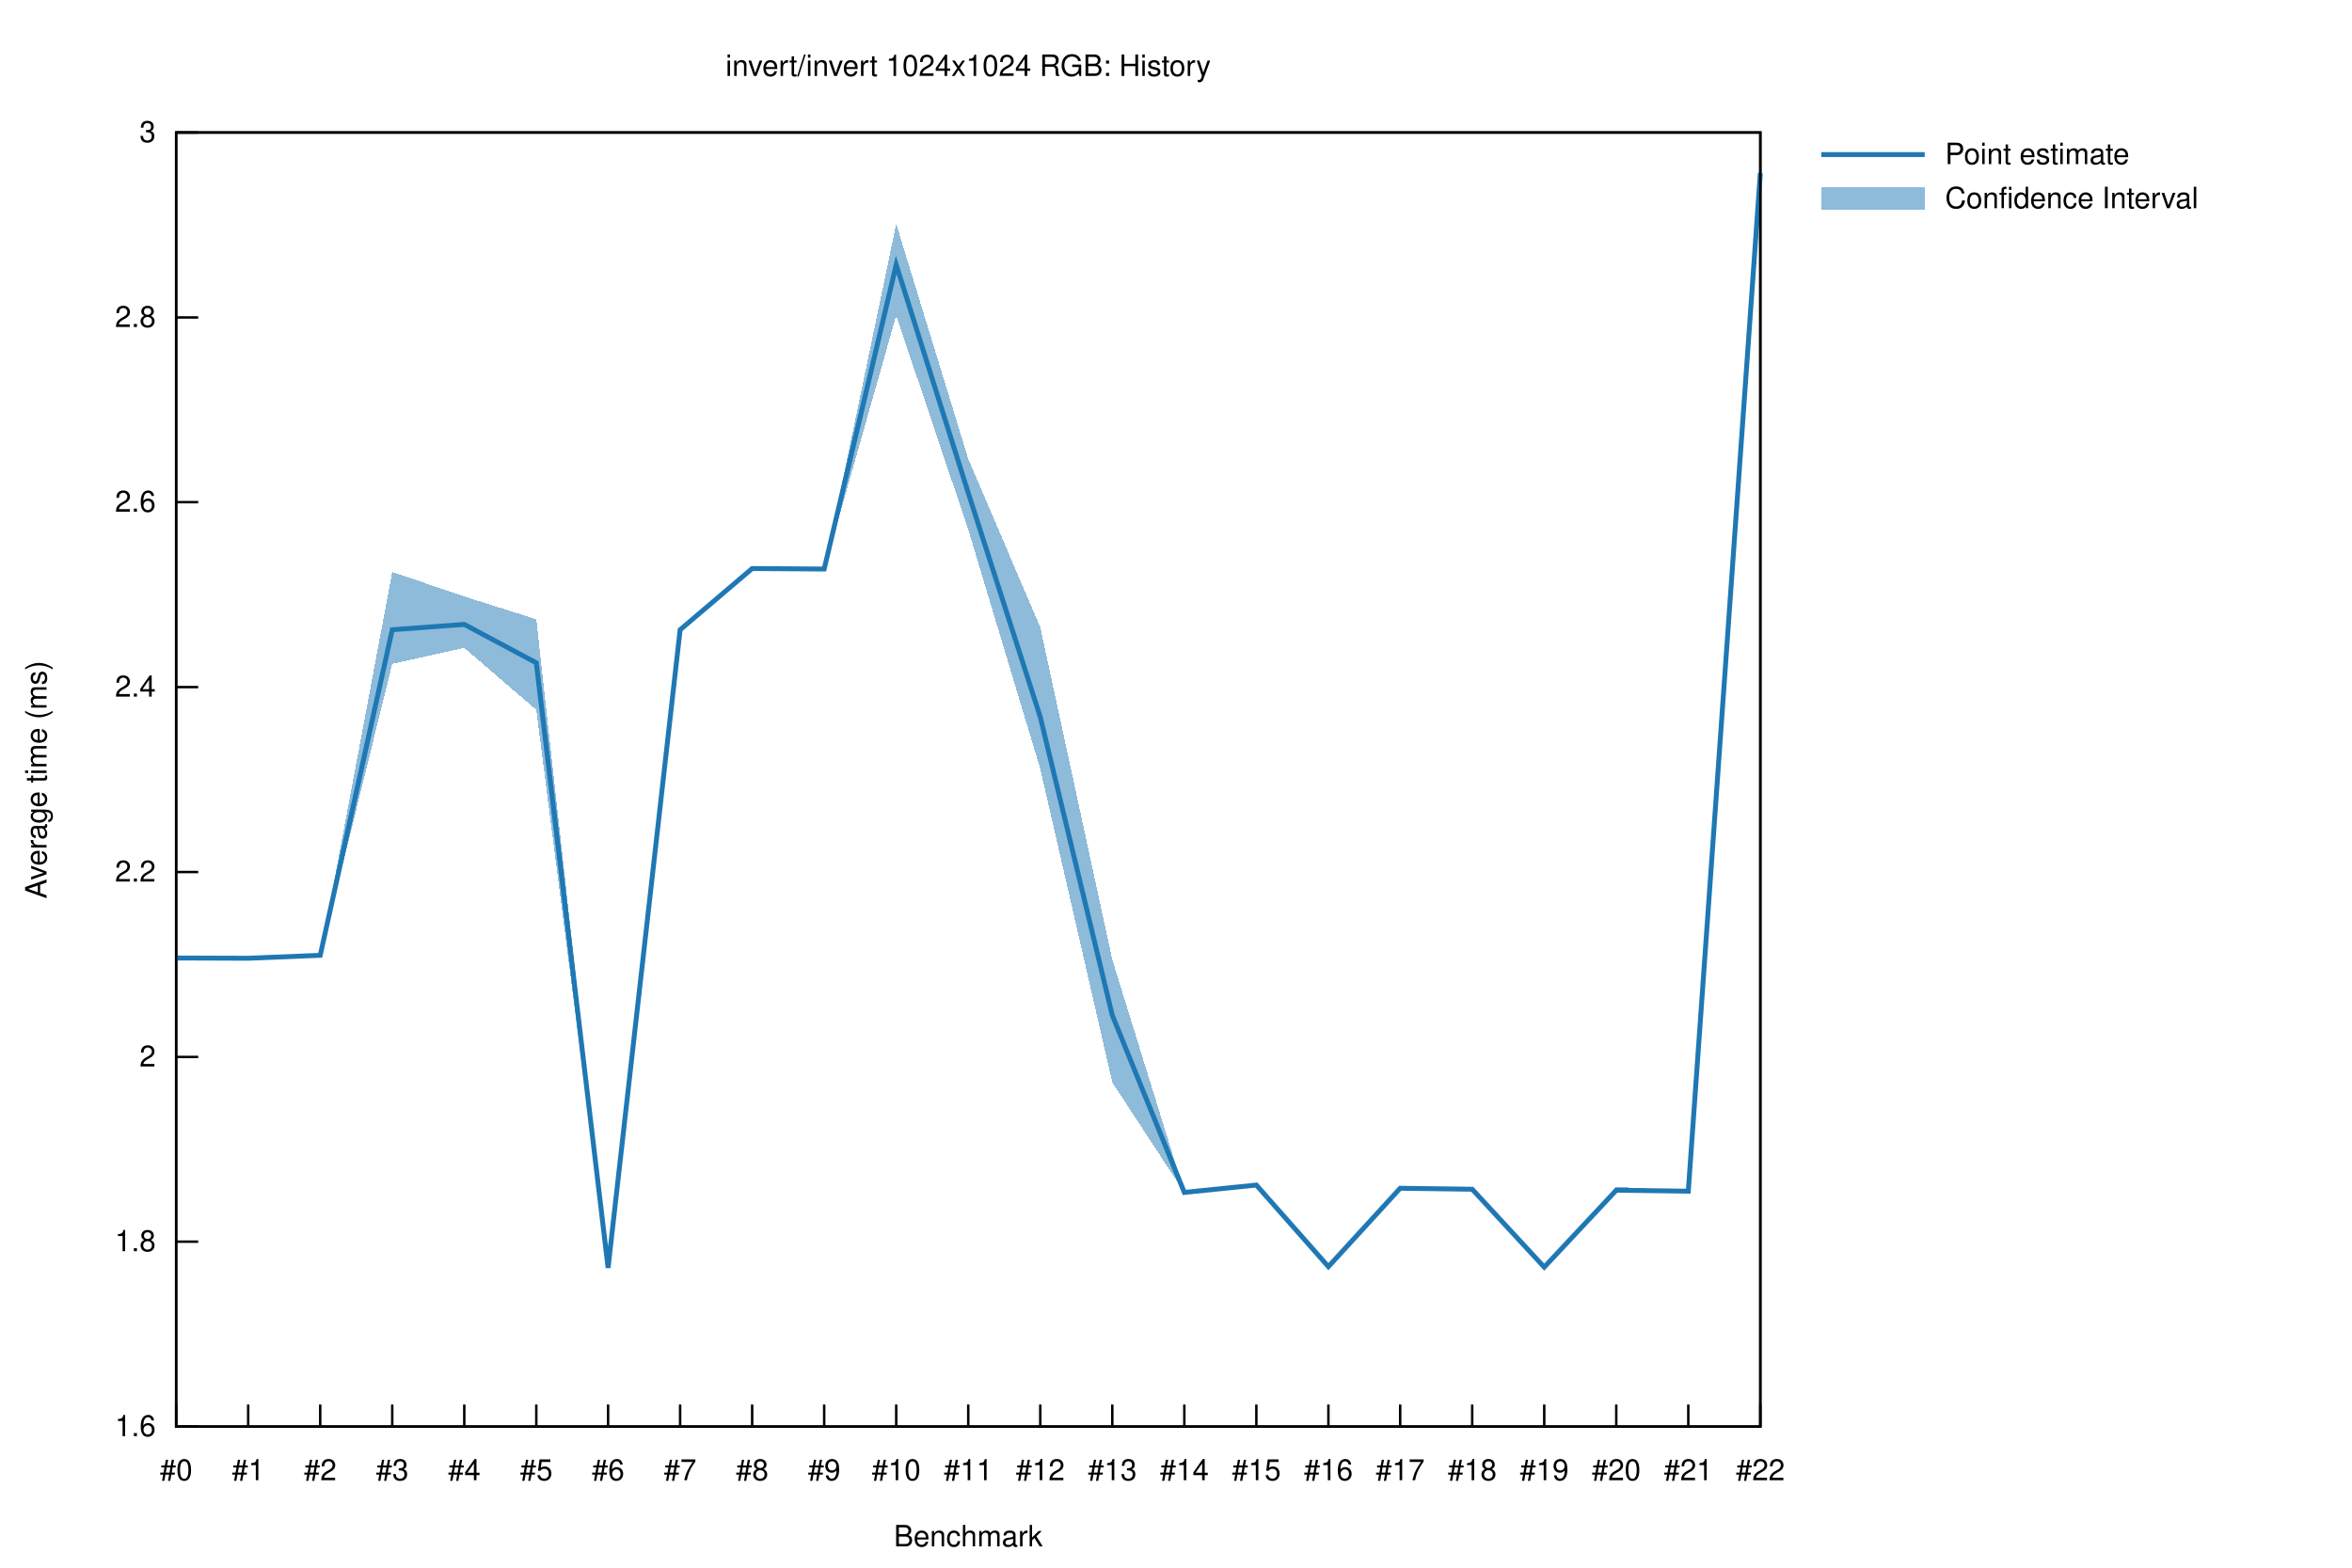
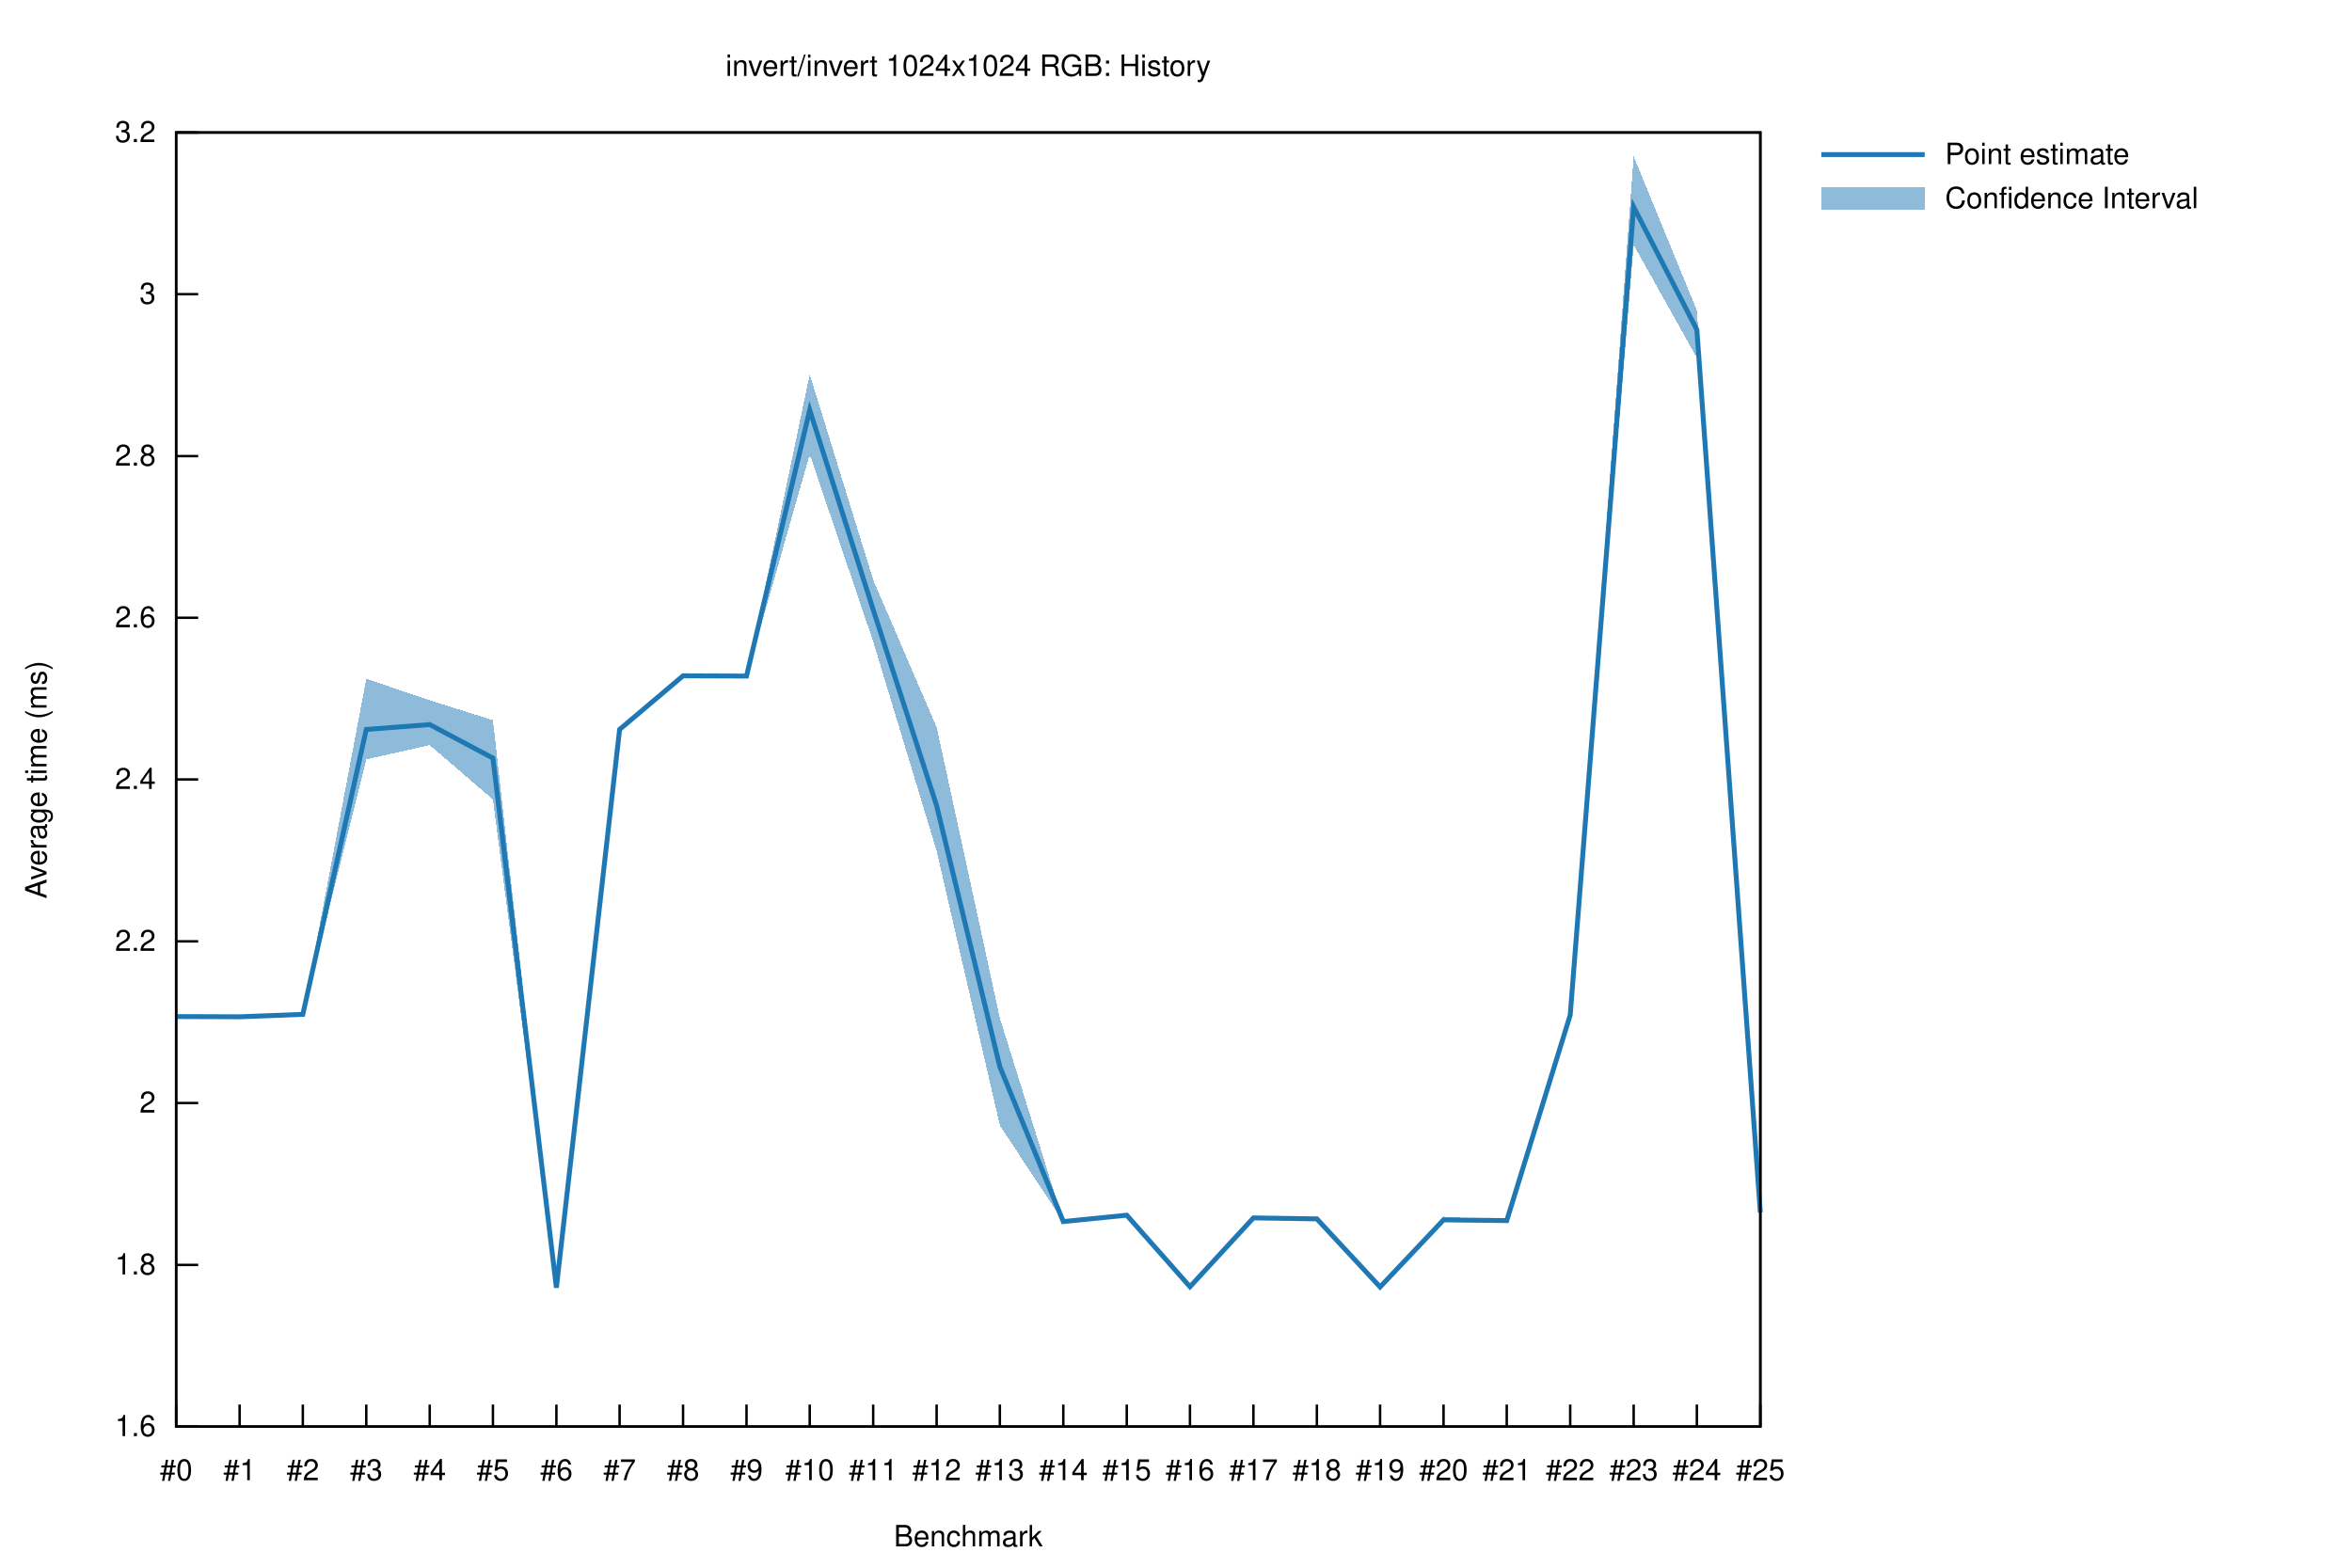
<svg xmlns="http://www.w3.org/2000/svg" xmlns:xlink="http://www.w3.org/1999/xlink" viewBox="0 0 960 640">
  <g id="gnuplot_canvas">
    <rect x="0" y="0" width="960" height="640" fill="none" />
    <defs>
      <circle id="gpDot" r="0.5" stroke-width="0.5" stroke="currentColor" />
      <path id="gpPt0" stroke-width="0.222" stroke="currentColor" d="M-1,0 h2 M0,-1 v2" />
      <path id="gpPt1" stroke-width="0.222" stroke="currentColor" d="M-1,-1 L1,1 M1,-1 L-1,1" />
      <path id="gpPt2" stroke-width="0.222" stroke="currentColor" d="M-1,0 L1,0 M0,-1 L0,1 M-1,-1 L1,1 M-1,1 L1,-1" />
      <rect id="gpPt3" stroke-width="0.222" stroke="currentColor" x="-1" y="-1" width="2" height="2" />
      <rect id="gpPt4" stroke-width="0.222" stroke="currentColor" fill="currentColor" x="-1" y="-1" width="2" height="2" />
      <circle id="gpPt5" stroke-width="0.222" stroke="currentColor" cx="0" cy="0" r="1" />
      <use xlink:href="#gpPt5" id="gpPt6" fill="currentColor" stroke="none" />
      <path id="gpPt7" stroke-width="0.222" stroke="currentColor" d="M0,-1.33 L-1.33,0.67 L1.33,0.67 z" />
      <use xlink:href="#gpPt7" id="gpPt8" fill="currentColor" stroke="none" />
      <use xlink:href="#gpPt7" id="gpPt9" stroke="currentColor" transform="rotate(180)" />
      <use xlink:href="#gpPt9" id="gpPt10" fill="currentColor" stroke="none" />
      <use xlink:href="#gpPt3" id="gpPt11" stroke="currentColor" transform="rotate(45)" />
      <use xlink:href="#gpPt11" id="gpPt12" fill="currentColor" stroke="none" />
      <path id="gpPt13" stroke-width="0.222" stroke="currentColor" d="M0,1.330 L1.265,0.411 L0.782,-1.067 L-0.782,-1.076 L-1.265,0.411 z" />
      <use xlink:href="#gpPt13" id="gpPt14" fill="currentColor" stroke="none" />
      <filter id="textbox" filterUnits="objectBoundingBox" x="0" y="0" height="1" width="1">
        <feFlood flood-color="white" flood-opacity="1" result="bgnd" />
        <feComposite in="SourceGraphic" in2="bgnd" operator="atop" />
      </filter>
      <filter id="greybox" filterUnits="objectBoundingBox" x="0" y="0" height="1" width="1">
        <feFlood flood-color="lightgrey" flood-opacity="1" result="grey" />
        <feComposite in="SourceGraphic" in2="grey" operator="atop" />
      </filter>
    </defs>
    <g fill="none" color="white" stroke="currentColor" stroke-width="1.00" stroke-linecap="butt" stroke-linejoin="miter">
</g>
    <g fill="none" color="black" stroke="currentColor" stroke-width="1.00" stroke-linecap="butt" stroke-linejoin="miter">
      <path stroke="black" d="M71.9,582.4 L80.9,582.4  " />
      <g transform="translate(63.6,586.3)" stroke="none" fill="black" font-family="Helvetica" font-size="12.00" text-anchor="end">
        <text>
          <tspan font-family="Helvetica"> 1.6</tspan>
        </text>
      </g>
    </g>
    <g fill="none" color="black" stroke="currentColor" stroke-width="1.00" stroke-linecap="butt" stroke-linejoin="miter">
-       <path stroke="black" d="M71.9,506.9 L80.9,506.9  " />
-       <g transform="translate(63.6,510.8)" stroke="none" fill="black" font-family="Helvetica" font-size="12.00" text-anchor="end">
+       <path stroke="black" d="M71.9,516.4 L80.9,516.4  " />
+       <g transform="translate(63.6,520.3)" stroke="none" fill="black" font-family="Helvetica" font-size="12.00" text-anchor="end">
        <text>
          <tspan font-family="Helvetica"> 1.8</tspan>
        </text>
      </g>
    </g>
    <g fill="none" color="black" stroke="currentColor" stroke-width="1.00" stroke-linecap="butt" stroke-linejoin="miter">
-       <path stroke="black" d="M71.9,431.5 L80.9,431.5  " />
-       <g transform="translate(63.6,435.4)" stroke="none" fill="black" font-family="Helvetica" font-size="12.00" text-anchor="end">
+       <path stroke="black" d="M71.9,450.3 L80.9,450.3  " />
+       <g transform="translate(63.6,454.2)" stroke="none" fill="black" font-family="Helvetica" font-size="12.00" text-anchor="end">
        <text>
          <tspan font-family="Helvetica"> 2</tspan>
        </text>
      </g>
    </g>
    <g fill="none" color="black" stroke="currentColor" stroke-width="1.00" stroke-linecap="butt" stroke-linejoin="miter">
-       <path stroke="black" d="M71.9,356.0 L80.9,356.0  " />
-       <g transform="translate(63.6,359.9)" stroke="none" fill="black" font-family="Helvetica" font-size="12.00" text-anchor="end">
+       <path stroke="black" d="M71.9,384.3 L80.9,384.3  " />
+       <g transform="translate(63.6,388.2)" stroke="none" fill="black" font-family="Helvetica" font-size="12.00" text-anchor="end">
        <text>
          <tspan font-family="Helvetica"> 2.2</tspan>
        </text>
      </g>
    </g>
    <g fill="none" color="black" stroke="currentColor" stroke-width="1.00" stroke-linecap="butt" stroke-linejoin="miter">
-       <path stroke="black" d="M71.9,280.5 L80.9,280.5  " />
-       <g transform="translate(63.6,284.4)" stroke="none" fill="black" font-family="Helvetica" font-size="12.00" text-anchor="end">
+       <path stroke="black" d="M71.9,318.2 L80.9,318.2  " />
+       <g transform="translate(63.6,322.1)" stroke="none" fill="black" font-family="Helvetica" font-size="12.00" text-anchor="end">
        <text>
          <tspan font-family="Helvetica"> 2.4</tspan>
        </text>
      </g>
    </g>
    <g fill="none" color="black" stroke="currentColor" stroke-width="1.00" stroke-linecap="butt" stroke-linejoin="miter">
-       <path stroke="black" d="M71.9,205.0 L80.9,205.0  " />
-       <g transform="translate(63.6,208.9)" stroke="none" fill="black" font-family="Helvetica" font-size="12.00" text-anchor="end">
+       <path stroke="black" d="M71.9,252.2 L80.9,252.2  " />
+       <g transform="translate(63.6,256.1)" stroke="none" fill="black" font-family="Helvetica" font-size="12.00" text-anchor="end">
        <text>
          <tspan font-family="Helvetica"> 2.6</tspan>
        </text>
      </g>
    </g>
    <g fill="none" color="black" stroke="currentColor" stroke-width="1.00" stroke-linecap="butt" stroke-linejoin="miter">
-       <path stroke="black" d="M71.9,129.6 L80.9,129.6  " />
-       <g transform="translate(63.6,133.5)" stroke="none" fill="black" font-family="Helvetica" font-size="12.00" text-anchor="end">
+       <path stroke="black" d="M71.9,186.2 L80.9,186.2  " />
+       <g transform="translate(63.6,190.1)" stroke="none" fill="black" font-family="Helvetica" font-size="12.00" text-anchor="end">
        <text>
          <tspan font-family="Helvetica"> 2.8</tspan>
+         </text>
+       </g>
+     </g>
+     <g fill="none" color="black" stroke="currentColor" stroke-width="1.00" stroke-linecap="butt" stroke-linejoin="miter">
+       <path stroke="black" d="M71.9,120.1 L80.9,120.1  " />
+       <g transform="translate(63.6,124.0)" stroke="none" fill="black" font-family="Helvetica" font-size="12.00" text-anchor="end">
+         <text>
+           <tspan font-family="Helvetica"> 3</tspan>
        </text>
      </g>
    </g>
    <g fill="none" color="black" stroke="currentColor" stroke-width="1.00" stroke-linecap="butt" stroke-linejoin="miter">
      <path stroke="black" d="M71.9,54.1 L80.9,54.1  " />
      <g transform="translate(63.6,58.0)" stroke="none" fill="black" font-family="Helvetica" font-size="12.00" text-anchor="end">
        <text>
-           <tspan font-family="Helvetica"> 3</tspan>
+           <tspan font-family="Helvetica"> 3.2</tspan>
        </text>
      </g>
    </g>
    <g fill="none" color="black" stroke="currentColor" stroke-width="1.00" stroke-linecap="butt" stroke-linejoin="miter">
      <path stroke="black" d="M71.9,582.4 L71.9,573.4  " />
      <g transform="translate(71.9,604.3)" stroke="none" fill="black" font-family="Helvetica" font-size="12.00" text-anchor="middle">
        <text>
          <tspan font-family="Helvetica">#0</tspan>
        </text>
      </g>
    </g>
    <g fill="none" color="black" stroke="currentColor" stroke-width="1.00" stroke-linecap="butt" stroke-linejoin="miter">
-       <path stroke="black" d="M101.3,582.4 L101.3,573.4  " />
-       <g transform="translate(101.3,604.3)" stroke="none" fill="black" font-family="Helvetica" font-size="12.00" text-anchor="middle">
+       <path stroke="black" d="M97.8,582.4 L97.8,573.4  " />
+       <g transform="translate(97.8,604.3)" stroke="none" fill="black" font-family="Helvetica" font-size="12.00" text-anchor="middle">
        <text>
          <tspan font-family="Helvetica">#1</tspan>
        </text>
      </g>
    </g>
    <g fill="none" color="black" stroke="currentColor" stroke-width="1.00" stroke-linecap="butt" stroke-linejoin="miter">
-       <path stroke="black" d="M130.7,582.4 L130.7,573.4  " />
-       <g transform="translate(130.7,604.3)" stroke="none" fill="black" font-family="Helvetica" font-size="12.00" text-anchor="middle">
+       <path stroke="black" d="M123.6,582.4 L123.6,573.4  " />
+       <g transform="translate(123.6,604.3)" stroke="none" fill="black" font-family="Helvetica" font-size="12.00" text-anchor="middle">
        <text>
          <tspan font-family="Helvetica">#2</tspan>
        </text>
      </g>
    </g>
    <g fill="none" color="black" stroke="currentColor" stroke-width="1.00" stroke-linecap="butt" stroke-linejoin="miter">
-       <path stroke="black" d="M160.1,582.4 L160.1,573.4  " />
-       <g transform="translate(160.1,604.3)" stroke="none" fill="black" font-family="Helvetica" font-size="12.00" text-anchor="middle">
+       <path stroke="black" d="M149.5,582.4 L149.5,573.4  " />
+       <g transform="translate(149.5,604.3)" stroke="none" fill="black" font-family="Helvetica" font-size="12.00" text-anchor="middle">
        <text>
          <tspan font-family="Helvetica">#3</tspan>
        </text>
      </g>
    </g>
    <g fill="none" color="black" stroke="currentColor" stroke-width="1.00" stroke-linecap="butt" stroke-linejoin="miter">
-       <path stroke="black" d="M189.5,582.4 L189.5,573.4  " />
-       <g transform="translate(189.5,604.3)" stroke="none" fill="black" font-family="Helvetica" font-size="12.00" text-anchor="middle">
+       <path stroke="black" d="M175.4,582.4 L175.4,573.4  " />
+       <g transform="translate(175.4,604.3)" stroke="none" fill="black" font-family="Helvetica" font-size="12.00" text-anchor="middle">
        <text>
          <tspan font-family="Helvetica">#4</tspan>
        </text>
      </g>
    </g>
    <g fill="none" color="black" stroke="currentColor" stroke-width="1.00" stroke-linecap="butt" stroke-linejoin="miter">
-       <path stroke="black" d="M218.9,582.4 L218.9,573.4  " />
-       <g transform="translate(218.9,604.3)" stroke="none" fill="black" font-family="Helvetica" font-size="12.00" text-anchor="middle">
+       <path stroke="black" d="M201.2,582.4 L201.2,573.4  " />
+       <g transform="translate(201.2,604.3)" stroke="none" fill="black" font-family="Helvetica" font-size="12.00" text-anchor="middle">
        <text>
          <tspan font-family="Helvetica">#5</tspan>
        </text>
      </g>
    </g>
    <g fill="none" color="black" stroke="currentColor" stroke-width="1.00" stroke-linecap="butt" stroke-linejoin="miter">
-       <path stroke="black" d="M248.2,582.4 L248.2,573.4  " />
-       <g transform="translate(248.2,604.3)" stroke="none" fill="black" font-family="Helvetica" font-size="12.00" text-anchor="middle">
+       <path stroke="black" d="M227.1,582.4 L227.1,573.4  " />
+       <g transform="translate(227.1,604.3)" stroke="none" fill="black" font-family="Helvetica" font-size="12.00" text-anchor="middle">
        <text>
          <tspan font-family="Helvetica">#6</tspan>
        </text>
      </g>
    </g>
    <g fill="none" color="black" stroke="currentColor" stroke-width="1.00" stroke-linecap="butt" stroke-linejoin="miter">
-       <path stroke="black" d="M277.6,582.4 L277.6,573.4  " />
-       <g transform="translate(277.6,604.3)" stroke="none" fill="black" font-family="Helvetica" font-size="12.00" text-anchor="middle">
+       <path stroke="black" d="M252.9,582.4 L252.9,573.4  " />
+       <g transform="translate(252.9,604.3)" stroke="none" fill="black" font-family="Helvetica" font-size="12.00" text-anchor="middle">
        <text>
          <tspan font-family="Helvetica">#7</tspan>
        </text>
      </g>
    </g>
    <g fill="none" color="black" stroke="currentColor" stroke-width="1.00" stroke-linecap="butt" stroke-linejoin="miter">
-       <path stroke="black" d="M307.0,582.4 L307.0,573.4  " />
-       <g transform="translate(307.0,604.3)" stroke="none" fill="black" font-family="Helvetica" font-size="12.00" text-anchor="middle">
+       <path stroke="black" d="M278.8,582.4 L278.8,573.4  " />
+       <g transform="translate(278.8,604.3)" stroke="none" fill="black" font-family="Helvetica" font-size="12.00" text-anchor="middle">
        <text>
          <tspan font-family="Helvetica">#8</tspan>
        </text>
      </g>
    </g>
    <g fill="none" color="black" stroke="currentColor" stroke-width="1.00" stroke-linecap="butt" stroke-linejoin="miter">
-       <path stroke="black" d="M336.4,582.4 L336.4,573.4  " />
-       <g transform="translate(336.4,604.3)" stroke="none" fill="black" font-family="Helvetica" font-size="12.00" text-anchor="middle">
+       <path stroke="black" d="M304.7,582.4 L304.7,573.4  " />
+       <g transform="translate(304.7,604.3)" stroke="none" fill="black" font-family="Helvetica" font-size="12.00" text-anchor="middle">
        <text>
          <tspan font-family="Helvetica">#9</tspan>
        </text>
      </g>
    </g>
    <g fill="none" color="black" stroke="currentColor" stroke-width="1.00" stroke-linecap="butt" stroke-linejoin="miter">
-       <path stroke="black" d="M365.8,582.4 L365.8,573.4  " />
-       <g transform="translate(365.8,604.3)" stroke="none" fill="black" font-family="Helvetica" font-size="12.00" text-anchor="middle">
+       <path stroke="black" d="M330.5,582.4 L330.5,573.4  " />
+       <g transform="translate(330.5,604.3)" stroke="none" fill="black" font-family="Helvetica" font-size="12.00" text-anchor="middle">
        <text>
          <tspan font-family="Helvetica">#10</tspan>
        </text>
      </g>
    </g>
    <g fill="none" color="black" stroke="currentColor" stroke-width="1.00" stroke-linecap="butt" stroke-linejoin="miter">
-       <path stroke="black" d="M395.2,582.4 L395.2,573.4  " />
-       <g transform="translate(395.2,604.3)" stroke="none" fill="black" font-family="Helvetica" font-size="12.00" text-anchor="middle">
+       <path stroke="black" d="M356.4,582.4 L356.4,573.4  " />
+       <g transform="translate(356.4,604.3)" stroke="none" fill="black" font-family="Helvetica" font-size="12.00" text-anchor="middle">
        <text>
          <tspan font-family="Helvetica">#11</tspan>
        </text>
      </g>
    </g>
    <g fill="none" color="black" stroke="currentColor" stroke-width="1.00" stroke-linecap="butt" stroke-linejoin="miter">
-       <path stroke="black" d="M424.6,582.4 L424.6,573.4  " />
-       <g transform="translate(424.6,604.3)" stroke="none" fill="black" font-family="Helvetica" font-size="12.00" text-anchor="middle">
+       <path stroke="black" d="M382.3,582.4 L382.3,573.4  " />
+       <g transform="translate(382.3,604.3)" stroke="none" fill="black" font-family="Helvetica" font-size="12.00" text-anchor="middle">
        <text>
          <tspan font-family="Helvetica">#12</tspan>
        </text>
      </g>
    </g>
    <g fill="none" color="black" stroke="currentColor" stroke-width="1.00" stroke-linecap="butt" stroke-linejoin="miter">
-       <path stroke="black" d="M454.0,582.4 L454.0,573.4  " />
-       <g transform="translate(454.0,604.3)" stroke="none" fill="black" font-family="Helvetica" font-size="12.00" text-anchor="middle">
+       <path stroke="black" d="M408.1,582.4 L408.1,573.4  " />
+       <g transform="translate(408.1,604.3)" stroke="none" fill="black" font-family="Helvetica" font-size="12.00" text-anchor="middle">
        <text>
          <tspan font-family="Helvetica">#13</tspan>
        </text>
      </g>
    </g>
    <g fill="none" color="black" stroke="currentColor" stroke-width="1.00" stroke-linecap="butt" stroke-linejoin="miter">
-       <path stroke="black" d="M483.4,582.4 L483.4,573.4  " />
-       <g transform="translate(483.4,604.3)" stroke="none" fill="black" font-family="Helvetica" font-size="12.00" text-anchor="middle">
+       <path stroke="black" d="M434.0,582.4 L434.0,573.4  " />
+       <g transform="translate(434.0,604.3)" stroke="none" fill="black" font-family="Helvetica" font-size="12.00" text-anchor="middle">
        <text>
          <tspan font-family="Helvetica">#14</tspan>
        </text>
      </g>
    </g>
    <g fill="none" color="black" stroke="currentColor" stroke-width="1.00" stroke-linecap="butt" stroke-linejoin="miter">
-       <path stroke="black" d="M512.8,582.4 L512.8,573.4  " />
-       <g transform="translate(512.8,604.3)" stroke="none" fill="black" font-family="Helvetica" font-size="12.00" text-anchor="middle">
+       <path stroke="black" d="M459.9,582.4 L459.9,573.4  " />
+       <g transform="translate(459.9,604.3)" stroke="none" fill="black" font-family="Helvetica" font-size="12.00" text-anchor="middle">
        <text>
          <tspan font-family="Helvetica">#15</tspan>
        </text>
      </g>
    </g>
    <g fill="none" color="black" stroke="currentColor" stroke-width="1.00" stroke-linecap="butt" stroke-linejoin="miter">
-       <path stroke="black" d="M542.2,582.4 L542.2,573.4  " />
-       <g transform="translate(542.2,604.3)" stroke="none" fill="black" font-family="Helvetica" font-size="12.00" text-anchor="middle">
+       <path stroke="black" d="M485.7,582.4 L485.7,573.4  " />
+       <g transform="translate(485.7,604.3)" stroke="none" fill="black" font-family="Helvetica" font-size="12.00" text-anchor="middle">
        <text>
          <tspan font-family="Helvetica">#16</tspan>
        </text>
      </g>
    </g>
    <g fill="none" color="black" stroke="currentColor" stroke-width="1.00" stroke-linecap="butt" stroke-linejoin="miter">
-       <path stroke="black" d="M571.5,582.4 L571.5,573.4  " />
-       <g transform="translate(571.5,604.3)" stroke="none" fill="black" font-family="Helvetica" font-size="12.00" text-anchor="middle">
+       <path stroke="black" d="M511.6,582.4 L511.6,573.4  " />
+       <g transform="translate(511.6,604.3)" stroke="none" fill="black" font-family="Helvetica" font-size="12.00" text-anchor="middle">
        <text>
          <tspan font-family="Helvetica">#17</tspan>
        </text>
      </g>
    </g>
    <g fill="none" color="black" stroke="currentColor" stroke-width="1.00" stroke-linecap="butt" stroke-linejoin="miter">
-       <path stroke="black" d="M600.9,582.4 L600.9,573.4  " />
-       <g transform="translate(600.9,604.3)" stroke="none" fill="black" font-family="Helvetica" font-size="12.00" text-anchor="middle">
+       <path stroke="black" d="M537.5,582.4 L537.5,573.4  " />
+       <g transform="translate(537.5,604.3)" stroke="none" fill="black" font-family="Helvetica" font-size="12.00" text-anchor="middle">
        <text>
          <tspan font-family="Helvetica">#18</tspan>
        </text>
      </g>
    </g>
    <g fill="none" color="black" stroke="currentColor" stroke-width="1.00" stroke-linecap="butt" stroke-linejoin="miter">
-       <path stroke="black" d="M630.3,582.4 L630.3,573.4  " />
-       <g transform="translate(630.3,604.3)" stroke="none" fill="black" font-family="Helvetica" font-size="12.00" text-anchor="middle">
+       <path stroke="black" d="M563.3,582.4 L563.3,573.4  " />
+       <g transform="translate(563.3,604.3)" stroke="none" fill="black" font-family="Helvetica" font-size="12.00" text-anchor="middle">
        <text>
          <tspan font-family="Helvetica">#19</tspan>
        </text>
      </g>
    </g>
    <g fill="none" color="black" stroke="currentColor" stroke-width="1.00" stroke-linecap="butt" stroke-linejoin="miter">
-       <path stroke="black" d="M659.7,582.4 L659.7,573.4  " />
-       <g transform="translate(659.7,604.3)" stroke="none" fill="black" font-family="Helvetica" font-size="12.00" text-anchor="middle">
+       <path stroke="black" d="M589.2,582.4 L589.2,573.4  " />
+       <g transform="translate(589.2,604.3)" stroke="none" fill="black" font-family="Helvetica" font-size="12.00" text-anchor="middle">
        <text>
          <tspan font-family="Helvetica">#20</tspan>
        </text>
      </g>
    </g>
    <g fill="none" color="black" stroke="currentColor" stroke-width="1.00" stroke-linecap="butt" stroke-linejoin="miter">
-       <path stroke="black" d="M689.1,582.4 L689.1,573.4  " />
-       <g transform="translate(689.1,604.3)" stroke="none" fill="black" font-family="Helvetica" font-size="12.00" text-anchor="middle">
+       <path stroke="black" d="M615.0,582.4 L615.0,573.4  " />
+       <g transform="translate(615.0,604.3)" stroke="none" fill="black" font-family="Helvetica" font-size="12.00" text-anchor="middle">
        <text>
          <tspan font-family="Helvetica">#21</tspan>
+         </text>
+       </g>
+     </g>
+     <g fill="none" color="black" stroke="currentColor" stroke-width="1.00" stroke-linecap="butt" stroke-linejoin="miter">
+       <path stroke="black" d="M640.9,582.4 L640.9,573.4  " />
+       <g transform="translate(640.9,604.3)" stroke="none" fill="black" font-family="Helvetica" font-size="12.00" text-anchor="middle">
+         <text>
+           <tspan font-family="Helvetica">#22</tspan>
+         </text>
+       </g>
+     </g>
+     <g fill="none" color="black" stroke="currentColor" stroke-width="1.00" stroke-linecap="butt" stroke-linejoin="miter">
+       <path stroke="black" d="M666.8,582.4 L666.8,573.4  " />
+       <g transform="translate(666.8,604.3)" stroke="none" fill="black" font-family="Helvetica" font-size="12.00" text-anchor="middle">
+         <text>
+           <tspan font-family="Helvetica">#23</tspan>
+         </text>
+       </g>
+     </g>
+     <g fill="none" color="black" stroke="currentColor" stroke-width="1.00" stroke-linecap="butt" stroke-linejoin="miter">
+       <path stroke="black" d="M692.6,582.4 L692.6,573.4  " />
+       <g transform="translate(692.6,604.3)" stroke="none" fill="black" font-family="Helvetica" font-size="12.00" text-anchor="middle">
+         <text>
+           <tspan font-family="Helvetica">#24</tspan>
        </text>
      </g>
    </g>
    <g fill="none" color="black" stroke="currentColor" stroke-width="1.00" stroke-linecap="butt" stroke-linejoin="miter">
      <path stroke="black" d="M718.5,582.4 L718.5,573.4  " />
      <g transform="translate(718.5,604.3)" stroke="none" fill="black" font-family="Helvetica" font-size="12.00" text-anchor="middle">
        <text>
-           <tspan font-family="Helvetica">#22</tspan>
+           <tspan font-family="Helvetica">#25</tspan>
        </text>
      </g>
    </g>
    <g fill="none" color="black" stroke="currentColor" stroke-width="1.00" stroke-linecap="butt" stroke-linejoin="miter">
</g>
    <g fill="none" color="black" stroke="currentColor" stroke-width="1.00" stroke-linecap="butt" stroke-linejoin="miter">
      <path stroke="black" d="M71.9,54.1 L71.9,582.4 L718.5,582.4 L718.5,54.1 L71.9,54.1 Z  " />
    </g>
    <g fill="none" color="black" stroke="currentColor" stroke-width="1.00" stroke-linecap="butt" stroke-linejoin="miter">
      <g transform="translate(19.0,318.3) rotate(270)" stroke="none" fill="black" font-family="Helvetica" font-size="12.00" text-anchor="middle">
        <text>
          <tspan font-family="Helvetica">Average time (ms)</tspan>
        </text>
      </g>
    </g>
    <g fill="none" color="black" stroke="currentColor" stroke-width="1.00" stroke-linecap="butt" stroke-linejoin="miter">
      <g transform="translate(395.2,631.3)" stroke="none" fill="black" font-family="Helvetica" font-size="12.00" text-anchor="middle">
        <text>
          <tspan font-family="Helvetica">Benchmark</tspan>
        </text>
      </g>
    </g>
    <g fill="none" color="black" stroke="currentColor" stroke-width="1.00" stroke-linecap="butt" stroke-linejoin="miter">
      <g transform="translate(395.2,31.0)" stroke="none" fill="black" font-family="Helvetica" font-size="12.00" text-anchor="middle">
        <text>
          <tspan font-family="Helvetica">invert/invert 1024x1024 RGB: History</tspan>
        </text>
      </g>
    </g>
    <g fill="none" color="black" stroke="currentColor" stroke-width="1.00" stroke-linecap="butt" stroke-linejoin="miter">
</g>
    <g id="gnuplot_plot_1">
      <g fill="none" color="white" stroke="currentColor" stroke-width="2.00" stroke-linecap="butt" stroke-linejoin="miter">
</g>
      <g fill="none" color="black" stroke="currentColor" stroke-width="2.00" stroke-linecap="butt" stroke-linejoin="miter">
        <g transform="translate(793.9,67.0)" stroke="none" fill="black" font-family="Helvetica" font-size="12.00" text-anchor="start">
          <text>
            <tspan font-family="Helvetica">Point estimate</tspan>
          </text>
        </g>
      </g>
      <g fill="none" color="black" stroke="currentColor" stroke-width="2.00" stroke-linecap="butt" stroke-linejoin="miter">
-         <path stroke="rgb( 31, 120, 180)" d="M743.4,63.1 L785.6,63.1 M71.9,391.1 L101.3,391.2 L130.7,390.0 L160.1,257.1 L189.5,254.9 L218.9,270.6   L248.2,517.6 L277.6,257.1 L307.0,232.1 L336.4,232.3 L365.8,108.1 L395.2,201.2 L424.6,292.7 L454.0,414.5   L483.4,486.8 L512.8,483.8 L542.2,517.1 L571.5,485.1 L600.9,485.5 L630.3,517.3 L659.7,485.9 L689.1,486.3   L718.5,70.7  " />
+         <path stroke="rgb( 31, 120, 180)" d="M743.4,63.1 L785.6,63.1 M71.9,415.0 L97.8,415.1 L123.6,414.1 L149.5,297.8 L175.4,295.8 L201.2,309.5   L227.1,525.7 L252.9,297.8 L278.8,275.9 L304.7,276.0 L330.5,167.4 L356.4,248.9 L382.3,328.9 L408.1,435.5   L434.0,498.7 L459.9,496.1 L485.7,525.3 L511.6,497.2 L537.5,497.6 L563.3,525.4 L589.2,498.0 L615.0,498.3   L640.9,414.4 L666.8,84.5 L692.6,134.6 L718.5,495.0  " />
      </g>
    </g>
    <g id="gnuplot_plot_2">
      <g fill="none" color="white" stroke="rgb( 31, 120, 180)" stroke-width="1.00" stroke-linecap="butt" stroke-linejoin="miter">
</g>
      <g fill="none" color="black" stroke="currentColor" stroke-width="1.00" stroke-linecap="butt" stroke-linejoin="miter">
        <g transform="translate(793.9,85.0)" stroke="none" fill="black" font-family="Helvetica" font-size="12.00" text-anchor="start">
          <text>
            <tspan font-family="Helvetica">Confidence Interval</tspan>
          </text>
        </g>
      </g>
      <g fill="none" color="black" stroke="currentColor" stroke-width="1.00" stroke-linecap="butt" stroke-linejoin="miter">
        <g stroke="none" shape-rendering="crispEdges">
          <polygon fill="rgb( 31, 120, 180)" fill-opacity="0.5" points="743.4,85.6 785.6,85.6 785.6,76.6 743.4,76.6 " />
-           <polygon fill="rgb( 31, 120, 180)" fill-opacity="0.5" points="71.9,391.0 101.3,391.2 130.7,389.9 160.1,233.5 189.5,243.5 218.9,252.8 248.2,517.5 277.6,256.9 307.0,232.0 336.4,232.1 365.8,91.4 395.2,187.3 424.6,256.1 454.0,391.8 483.4,486.7 512.8,483.5 542.2,516.7 571.5,484.8 600.9,485.4 630.3,517.2 659.7,484.5 689.1,486.2 718.5,61.5 718.5,83.8 689.1,486.4 659.7,486.6 630.3,517.4 600.9,485.6 571.5,485.2 542.2,517.5 512.8,484.0 483.4,486.8 454.0,441.9 424.6,313.9 395.2,216.2 365.8,128.8 336.4,232.4 307.0,232.2 277.6,257.3 248.2,517.6 218.9,289.8 189.5,264.5 160.1,271.0 130.7,390.2 101.3,391.3 71.9,391.1 " />
+           <polygon fill="rgb( 31, 120, 180)" fill-opacity="0.5" points="71.9,414.9 97.8,415.1 123.6,413.9 149.5,277.1 175.4,285.9 201.2,294.0 227.1,525.6 252.9,297.6 278.8,275.8 304.7,275.9 330.5,152.8 356.4,236.7 382.3,296.9 408.1,415.6 434.0,498.7 459.9,495.9 485.7,524.9 511.6,497.0 537.5,497.5 563.3,525.4 589.2,496.7 615.0,498.2 640.9,414.3 666.8,63.8 692.6,126.7 718.5,494.6 718.5,495.4 692.6,146.1 666.8,100.0 640.9,414.5 615.0,498.4 589.2,498.6 563.3,525.5 537.5,497.7 511.6,497.4 485.7,525.6 459.9,496.3 434.0,498.7 408.1,459.5 382.3,347.4 356.4,261.9 330.5,185.5 304.7,276.1 278.8,276.0 252.9,297.9 227.1,525.7 201.2,326.4 175.4,304.2 149.5,310.0 123.6,414.2 97.8,415.2 71.9,415.0 " />
        </g>
      </g>
    </g>
    <g fill="none" color="white" stroke="rgb( 31, 120, 180)" stroke-width="2.00" stroke-linecap="butt" stroke-linejoin="miter">
</g>
    <g fill="none" color="black" stroke="currentColor" stroke-width="2.00" stroke-linecap="butt" stroke-linejoin="miter">
</g>
    <g fill="none" color="black" stroke="black" stroke-width="1.00" stroke-linecap="butt" stroke-linejoin="miter">
</g>
    <g fill="none" color="black" stroke="currentColor" stroke-width="1.00" stroke-linecap="butt" stroke-linejoin="miter">
      <path stroke="black" d="M71.9,54.1 L71.9,582.4 L718.5,582.4 L718.5,54.1 L71.9,54.1 Z  " />
    </g>
    <g fill="none" color="black" stroke="currentColor" stroke-width="1.00" stroke-linecap="butt" stroke-linejoin="miter">
</g>
  </g>
</svg>
